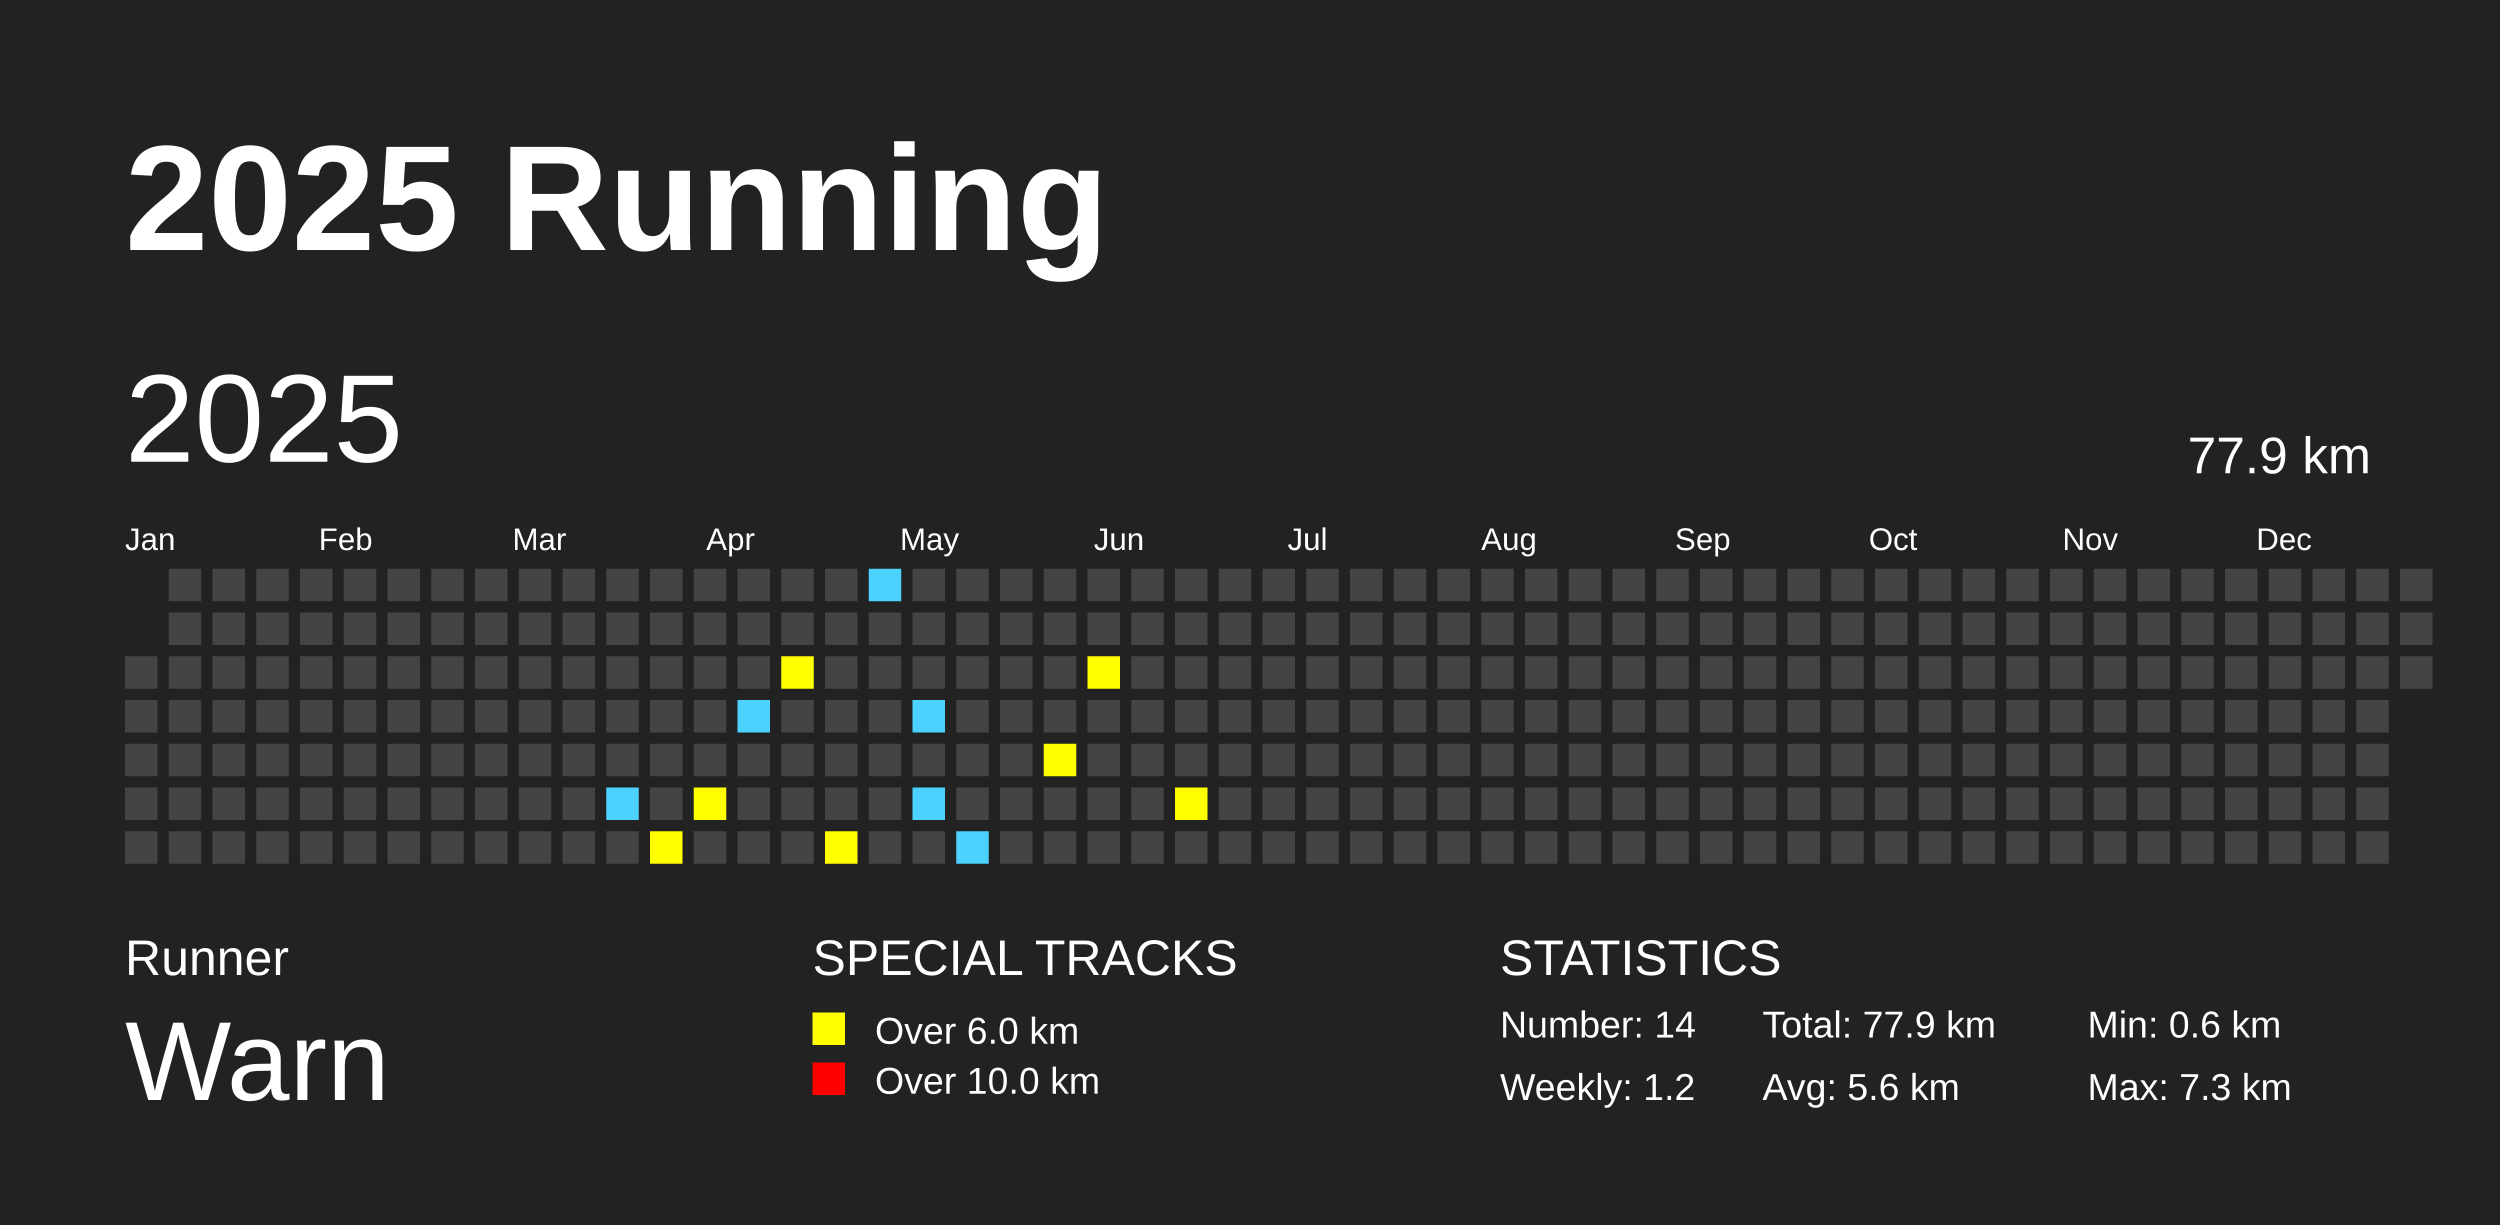
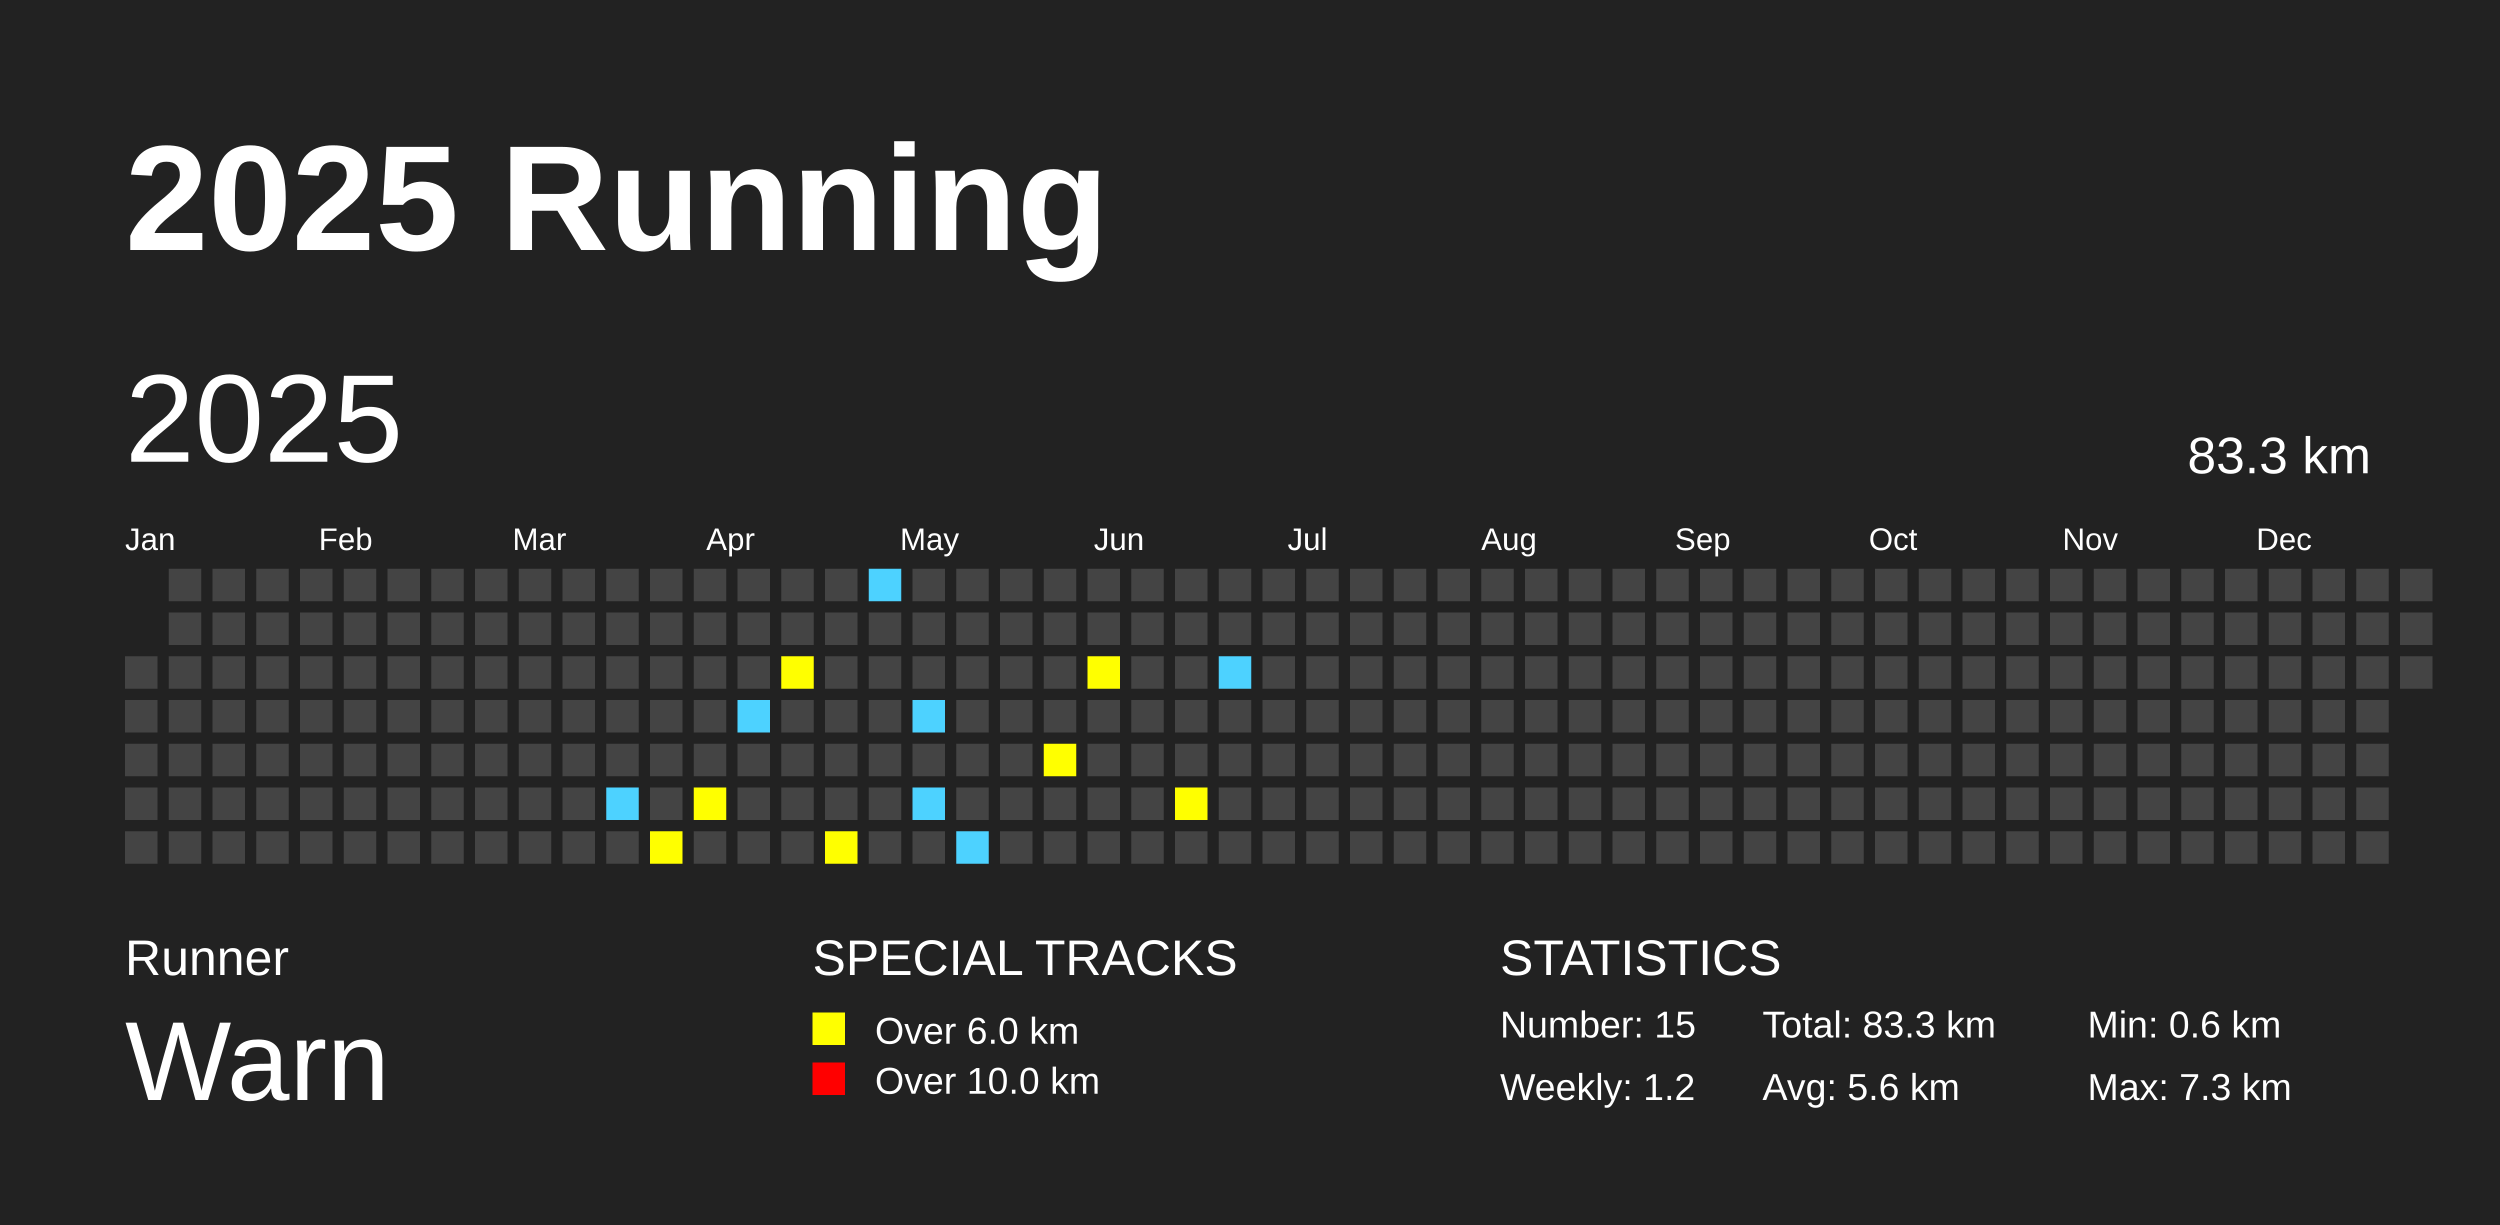
<svg xmlns="http://www.w3.org/2000/svg" baseProfile="full" height="98mm" version="1.1" viewBox="0,0,200,98" width="200mm">
  <defs />
  <rect fill="#222222" height="98" width="200" x="0" y="0" />
  <text fill="#FFFFFF" style="font-size:12px; font-family:Arial; font-weight:bold;" x="10" y="20">2025 Running</text>
  <text fill="#FFFFFF" style="font-size:4px; font-family:Arial" x="10" y="78">Runner</text>
  <text fill="#FFFFFF" style="font-size:9px; font-family:Arial" x="10" y="88">Warn</text>
  <text fill="#FFFFFF" style="font-size:4px; font-family:Arial" x="65" y="78">SPECIAL TRACKS</text>
  <rect fill="yellow" height="2.6" width="2.6" x="65" y="81" />
  <text fill="#FFFFFF" style="font-size:3px; font-family:Arial" x="70" y="83.5">Over 6.0 km</text>
  <rect fill="red" height="2.6" width="2.6" x="65" y="85" />
  <text fill="#FFFFFF" style="font-size:3px; font-family:Arial" x="70" y="87.5">Over 10.0 km</text>
  <text fill="#FFFFFF" style="font-size:4px; font-family:Arial" x="120" y="78">STATISTICS</text>
-   <text fill="#FFFFFF" style="font-size:3px; font-family:Arial" x="120" y="83">Number: 14</text>
+   <text fill="#FFFFFF" style="font-size:3px; font-family:Arial" x="120" y="83">Number: 15</text>
  <text fill="#FFFFFF" style="font-size:3px; font-family:Arial" x="120" y="88">Weekly: 1.2</text>
-   <text fill="#FFFFFF" style="font-size:3px; font-family:Arial" x="141" y="83">Total: 77.9 km</text>
+   <text fill="#FFFFFF" style="font-size:3px; font-family:Arial" x="141" y="83">Total: 83.3 km</text>
  <text fill="#FFFFFF" style="font-size:3px; font-family:Arial" x="141" y="88">Avg: 5.6 km</text>
  <text fill="#FFFFFF" style="font-size:3px; font-family:Arial" x="167" y="83">Min: 0.6 km</text>
  <text fill="#FFFFFF" style="font-size:3px; font-family:Arial" x="167" y="88">Max: 7.3 km</text>
  <text dominant-baseline="hanging" fill="#FFFFFF" style="font-size:10.0px; font-family:Arial;" x="10" y="30">2025</text>
-   <text dominant-baseline="hanging" fill="#FFFFFF" style="font-size:4.125px; font-family:Arial;" x="175" y="35">77.9 km</text>
+   <text dominant-baseline="hanging" fill="#FFFFFF" style="font-size:4.125px; font-family:Arial;" x="175" y="35">83.3 km</text>
  <text fill="#FFFFFF" style="font-size:2.5px; font-family:Arial" x="10.0" y="44">Jan</text>
  <text fill="#FFFFFF" style="font-size:2.5px; font-family:Arial" x="25.5" y="44">Feb</text>
  <text fill="#FFFFFF" style="font-size:2.5px; font-family:Arial" x="41.0" y="44">Mar</text>
  <text fill="#FFFFFF" style="font-size:2.5px; font-family:Arial" x="56.5" y="44">Apr</text>
  <text fill="#FFFFFF" style="font-size:2.5px; font-family:Arial" x="72.0" y="44">May</text>
  <text fill="#FFFFFF" style="font-size:2.5px; font-family:Arial" x="87.5" y="44">Jun</text>
  <text fill="#FFFFFF" style="font-size:2.5px; font-family:Arial" x="103.0" y="44">Jul</text>
  <text fill="#FFFFFF" style="font-size:2.5px; font-family:Arial" x="118.5" y="44">Aug</text>
  <text fill="#FFFFFF" style="font-size:2.5px; font-family:Arial" x="134.0" y="44">Sep</text>
  <text fill="#FFFFFF" style="font-size:2.5px; font-family:Arial" x="149.5" y="44">Oct</text>
  <text fill="#FFFFFF" style="font-size:2.5px; font-family:Arial" x="165.0" y="44">Nov</text>
  <text fill="#FFFFFF" style="font-size:2.5px; font-family:Arial" x="180.5" y="44">Dec</text>
  <rect fill="#444444" height="2.6" width="2.6" x="10.0" y="52.5" />
  <rect fill="#444444" height="2.6" width="2.6" x="10.0" y="56.0" />
  <rect fill="#444444" height="2.6" width="2.6" x="10.0" y="59.5" />
  <rect fill="#444444" height="2.6" width="2.6" x="10.0" y="63.0" />
  <rect fill="#444444" height="2.6" width="2.6" x="10.0" y="66.5" />
  <rect fill="#444444" height="2.6" width="2.6" x="13.5" y="45.5" />
  <rect fill="#444444" height="2.6" width="2.6" x="13.5" y="49.0" />
  <rect fill="#444444" height="2.6" width="2.6" x="13.5" y="52.5" />
  <rect fill="#444444" height="2.6" width="2.6" x="13.5" y="56.0" />
  <rect fill="#444444" height="2.6" width="2.6" x="13.5" y="59.5" />
  <rect fill="#444444" height="2.6" width="2.6" x="13.5" y="63.0" />
  <rect fill="#444444" height="2.6" width="2.6" x="13.5" y="66.5" />
  <rect fill="#444444" height="2.6" width="2.6" x="17.0" y="45.5" />
  <rect fill="#444444" height="2.6" width="2.6" x="17.0" y="49.0" />
  <rect fill="#444444" height="2.6" width="2.6" x="17.0" y="52.5" />
  <rect fill="#444444" height="2.6" width="2.6" x="17.0" y="56.0" />
  <rect fill="#444444" height="2.6" width="2.6" x="17.0" y="59.5" />
  <rect fill="#444444" height="2.6" width="2.6" x="17.0" y="63.0" />
  <rect fill="#444444" height="2.6" width="2.6" x="17.0" y="66.5" />
  <rect fill="#444444" height="2.6" width="2.6" x="20.5" y="45.5" />
  <rect fill="#444444" height="2.6" width="2.6" x="20.5" y="49.0" />
  <rect fill="#444444" height="2.6" width="2.6" x="20.5" y="52.5" />
  <rect fill="#444444" height="2.6" width="2.6" x="20.5" y="56.0" />
  <rect fill="#444444" height="2.6" width="2.6" x="20.5" y="59.5" />
  <rect fill="#444444" height="2.6" width="2.6" x="20.5" y="63.0" />
  <rect fill="#444444" height="2.6" width="2.6" x="20.5" y="66.5" />
  <rect fill="#444444" height="2.6" width="2.6" x="24.0" y="45.5" />
  <rect fill="#444444" height="2.6" width="2.6" x="24.0" y="49.0" />
  <rect fill="#444444" height="2.6" width="2.6" x="24.0" y="52.5" />
  <rect fill="#444444" height="2.6" width="2.6" x="24.0" y="56.0" />
  <rect fill="#444444" height="2.6" width="2.6" x="24.0" y="59.5" />
  <rect fill="#444444" height="2.6" width="2.6" x="24.0" y="63.0" />
  <rect fill="#444444" height="2.6" width="2.6" x="24.0" y="66.5" />
  <rect fill="#444444" height="2.6" width="2.6" x="27.5" y="45.5" />
  <rect fill="#444444" height="2.6" width="2.6" x="27.5" y="49.0" />
  <rect fill="#444444" height="2.6" width="2.6" x="27.5" y="52.5" />
  <rect fill="#444444" height="2.6" width="2.6" x="27.5" y="56.0" />
  <rect fill="#444444" height="2.6" width="2.6" x="27.5" y="59.5" />
  <rect fill="#444444" height="2.6" width="2.6" x="27.5" y="63.0" />
  <rect fill="#444444" height="2.6" width="2.6" x="27.5" y="66.5" />
  <rect fill="#444444" height="2.6" width="2.6" x="31.0" y="45.5" />
  <rect fill="#444444" height="2.6" width="2.6" x="31.0" y="49.0" />
  <rect fill="#444444" height="2.6" width="2.6" x="31.0" y="52.5" />
  <rect fill="#444444" height="2.6" width="2.6" x="31.0" y="56.0" />
  <rect fill="#444444" height="2.6" width="2.6" x="31.0" y="59.5" />
  <rect fill="#444444" height="2.6" width="2.6" x="31.0" y="63.0" />
  <rect fill="#444444" height="2.6" width="2.6" x="31.0" y="66.5" />
  <rect fill="#444444" height="2.6" width="2.6" x="34.5" y="45.5" />
  <rect fill="#444444" height="2.6" width="2.6" x="34.5" y="49.0" />
  <rect fill="#444444" height="2.6" width="2.6" x="34.5" y="52.5" />
  <rect fill="#444444" height="2.6" width="2.6" x="34.5" y="56.0" />
  <rect fill="#444444" height="2.6" width="2.6" x="34.5" y="59.5" />
  <rect fill="#444444" height="2.6" width="2.6" x="34.5" y="63.0" />
  <rect fill="#444444" height="2.6" width="2.6" x="34.5" y="66.5" />
  <rect fill="#444444" height="2.6" width="2.6" x="38.0" y="45.5" />
  <rect fill="#444444" height="2.6" width="2.6" x="38.0" y="49.0" />
  <rect fill="#444444" height="2.6" width="2.6" x="38.0" y="52.5" />
  <rect fill="#444444" height="2.6" width="2.6" x="38.0" y="56.0" />
  <rect fill="#444444" height="2.6" width="2.6" x="38.0" y="59.5" />
  <rect fill="#444444" height="2.6" width="2.6" x="38.0" y="63.0" />
  <rect fill="#444444" height="2.6" width="2.6" x="38.0" y="66.5" />
  <rect fill="#444444" height="2.6" width="2.6" x="41.5" y="45.5" />
  <rect fill="#444444" height="2.6" width="2.6" x="41.5" y="49.0" />
  <rect fill="#444444" height="2.6" width="2.6" x="41.5" y="52.5" />
  <rect fill="#444444" height="2.6" width="2.6" x="41.5" y="56.0" />
  <rect fill="#444444" height="2.6" width="2.6" x="41.5" y="59.5" />
  <rect fill="#444444" height="2.6" width="2.6" x="41.5" y="63.0" />
  <rect fill="#444444" height="2.6" width="2.6" x="41.5" y="66.5" />
  <rect fill="#444444" height="2.6" width="2.6" x="45.0" y="45.5" />
  <rect fill="#444444" height="2.6" width="2.6" x="45.0" y="49.0" />
  <rect fill="#444444" height="2.6" width="2.6" x="45.0" y="52.5" />
  <rect fill="#444444" height="2.6" width="2.6" x="45.0" y="56.0" />
  <rect fill="#444444" height="2.6" width="2.6" x="45.0" y="59.5" />
  <rect fill="#444444" height="2.6" width="2.6" x="45.0" y="63.0" />
  <rect fill="#444444" height="2.6" width="2.6" x="45.0" y="66.5" />
  <rect fill="#444444" height="2.6" width="2.6" x="48.5" y="45.5" />
  <rect fill="#444444" height="2.6" width="2.6" x="48.5" y="49.0" />
  <rect fill="#444444" height="2.6" width="2.6" x="48.5" y="52.5" />
  <rect fill="#444444" height="2.6" width="2.6" x="48.5" y="56.0" />
  <rect fill="#444444" height="2.6" width="2.6" x="48.5" y="59.5" />
  <rect fill="#4DD2FF" height="2.6" width="2.6" x="48.5" y="63.0" />
  <rect fill="#444444" height="2.6" width="2.6" x="48.5" y="66.5" />
  <rect fill="#444444" height="2.6" width="2.6" x="52.0" y="45.5" />
  <rect fill="#444444" height="2.6" width="2.6" x="52.0" y="49.0" />
  <rect fill="#444444" height="2.6" width="2.6" x="52.0" y="52.5" />
  <rect fill="#444444" height="2.6" width="2.6" x="52.0" y="56.0" />
  <rect fill="#444444" height="2.6" width="2.6" x="52.0" y="59.5" />
  <rect fill="#444444" height="2.6" width="2.6" x="52.0" y="63.0" />
  <rect fill="yellow" height="2.6" width="2.6" x="52.0" y="66.5" />
  <rect fill="#444444" height="2.6" width="2.6" x="55.5" y="45.5" />
  <rect fill="#444444" height="2.6" width="2.6" x="55.5" y="49.0" />
  <rect fill="#444444" height="2.6" width="2.6" x="55.5" y="52.5" />
  <rect fill="#444444" height="2.6" width="2.6" x="55.5" y="56.0" />
  <rect fill="#444444" height="2.6" width="2.6" x="55.5" y="59.5" />
  <rect fill="yellow" height="2.6" width="2.6" x="55.5" y="63.0" />
  <rect fill="#444444" height="2.6" width="2.6" x="55.5" y="66.5" />
  <rect fill="#444444" height="2.6" width="2.6" x="59.0" y="45.5" />
  <rect fill="#444444" height="2.6" width="2.6" x="59.0" y="49.0" />
  <rect fill="#444444" height="2.6" width="2.6" x="59.0" y="52.5" />
  <rect fill="#4DD2FF" height="2.6" width="2.6" x="59.0" y="56.0" />
  <rect fill="#444444" height="2.6" width="2.6" x="59.0" y="59.5" />
  <rect fill="#444444" height="2.6" width="2.6" x="59.0" y="63.0" />
  <rect fill="#444444" height="2.6" width="2.6" x="59.0" y="66.5" />
  <rect fill="#444444" height="2.6" width="2.6" x="62.5" y="45.5" />
  <rect fill="#444444" height="2.6" width="2.6" x="62.5" y="49.0" />
  <rect fill="yellow" height="2.6" width="2.6" x="62.5" y="52.5" />
  <rect fill="#444444" height="2.6" width="2.6" x="62.5" y="56.0" />
  <rect fill="#444444" height="2.6" width="2.6" x="62.5" y="59.5" />
  <rect fill="#444444" height="2.6" width="2.6" x="62.5" y="63.0" />
  <rect fill="#444444" height="2.6" width="2.6" x="62.5" y="66.5" />
  <rect fill="#444444" height="2.6" width="2.6" x="66.0" y="45.5" />
  <rect fill="#444444" height="2.6" width="2.6" x="66.0" y="49.0" />
  <rect fill="#444444" height="2.6" width="2.6" x="66.0" y="52.5" />
  <rect fill="#444444" height="2.6" width="2.6" x="66.0" y="56.0" />
  <rect fill="#444444" height="2.6" width="2.6" x="66.0" y="59.5" />
  <rect fill="#444444" height="2.6" width="2.6" x="66.0" y="63.0" />
  <rect fill="yellow" height="2.6" width="2.6" x="66.0" y="66.5" />
  <rect fill="#4DD2FF" height="2.6" width="2.6" x="69.5" y="45.5" />
  <rect fill="#444444" height="2.6" width="2.6" x="69.5" y="49.0" />
  <rect fill="#444444" height="2.6" width="2.6" x="69.5" y="52.5" />
  <rect fill="#444444" height="2.6" width="2.6" x="69.5" y="56.0" />
  <rect fill="#444444" height="2.6" width="2.6" x="69.5" y="59.5" />
  <rect fill="#444444" height="2.6" width="2.6" x="69.5" y="63.0" />
  <rect fill="#444444" height="2.6" width="2.6" x="69.5" y="66.5" />
  <rect fill="#444444" height="2.6" width="2.6" x="73.0" y="45.5" />
  <rect fill="#444444" height="2.6" width="2.6" x="73.0" y="49.0" />
  <rect fill="#444444" height="2.6" width="2.6" x="73.0" y="52.5" />
  <rect fill="#4DD2FF" height="2.6" width="2.6" x="73.0" y="56.0" />
  <rect fill="#444444" height="2.6" width="2.6" x="73.0" y="59.5" />
  <rect fill="#4DD2FF" height="2.6" width="2.6" x="73.0" y="63.0" />
  <rect fill="#444444" height="2.6" width="2.6" x="73.0" y="66.5" />
  <rect fill="#444444" height="2.6" width="2.6" x="76.5" y="45.5" />
  <rect fill="#444444" height="2.6" width="2.6" x="76.5" y="49.0" />
  <rect fill="#444444" height="2.6" width="2.6" x="76.5" y="52.5" />
  <rect fill="#444444" height="2.6" width="2.6" x="76.5" y="56.0" />
  <rect fill="#444444" height="2.6" width="2.6" x="76.5" y="59.5" />
  <rect fill="#444444" height="2.6" width="2.6" x="76.5" y="63.0" />
  <rect fill="#4DD2FF" height="2.6" width="2.6" x="76.5" y="66.5" />
  <rect fill="#444444" height="2.6" width="2.6" x="80.0" y="45.5" />
  <rect fill="#444444" height="2.6" width="2.6" x="80.0" y="49.0" />
  <rect fill="#444444" height="2.6" width="2.6" x="80.0" y="52.5" />
  <rect fill="#444444" height="2.6" width="2.6" x="80.0" y="56.0" />
  <rect fill="#444444" height="2.6" width="2.6" x="80.0" y="59.5" />
  <rect fill="#444444" height="2.6" width="2.6" x="80.0" y="63.0" />
  <rect fill="#444444" height="2.6" width="2.6" x="80.0" y="66.5" />
  <rect fill="#444444" height="2.6" width="2.6" x="83.5" y="45.5" />
  <rect fill="#444444" height="2.6" width="2.6" x="83.5" y="49.0" />
  <rect fill="#444444" height="2.6" width="2.6" x="83.5" y="52.5" />
  <rect fill="#444444" height="2.6" width="2.6" x="83.5" y="56.0" />
  <rect fill="yellow" height="2.6" width="2.6" x="83.5" y="59.5" />
  <rect fill="#444444" height="2.6" width="2.6" x="83.5" y="63.0" />
  <rect fill="#444444" height="2.6" width="2.6" x="83.5" y="66.5" />
  <rect fill="#444444" height="2.6" width="2.6" x="87.0" y="45.5" />
  <rect fill="#444444" height="2.6" width="2.6" x="87.0" y="49.0" />
  <rect fill="yellow" height="2.6" width="2.6" x="87.0" y="52.5" />
  <rect fill="#444444" height="2.6" width="2.6" x="87.0" y="56.0" />
  <rect fill="#444444" height="2.6" width="2.6" x="87.0" y="59.5" />
  <rect fill="#444444" height="2.6" width="2.6" x="87.0" y="63.0" />
  <rect fill="#444444" height="2.6" width="2.6" x="87.0" y="66.5" />
  <rect fill="#444444" height="2.6" width="2.6" x="90.5" y="45.5" />
  <rect fill="#444444" height="2.6" width="2.6" x="90.5" y="49.0" />
  <rect fill="#444444" height="2.6" width="2.6" x="90.5" y="52.5" />
  <rect fill="#444444" height="2.6" width="2.6" x="90.5" y="56.0" />
  <rect fill="#444444" height="2.6" width="2.6" x="90.5" y="59.5" />
  <rect fill="#444444" height="2.6" width="2.6" x="90.5" y="63.0" />
  <rect fill="#444444" height="2.6" width="2.6" x="90.5" y="66.5" />
  <rect fill="#444444" height="2.6" width="2.6" x="94.0" y="45.5" />
  <rect fill="#444444" height="2.6" width="2.6" x="94.0" y="49.0" />
  <rect fill="#444444" height="2.6" width="2.6" x="94.0" y="52.5" />
  <rect fill="#444444" height="2.6" width="2.6" x="94.0" y="56.0" />
  <rect fill="#444444" height="2.6" width="2.6" x="94.0" y="59.5" />
  <rect fill="yellow" height="2.6" width="2.6" x="94.0" y="63.0" />
  <rect fill="#444444" height="2.6" width="2.6" x="94.0" y="66.5" />
  <rect fill="#444444" height="2.6" width="2.6" x="97.5" y="45.5" />
  <rect fill="#444444" height="2.6" width="2.6" x="97.5" y="49.0" />
-   <rect fill="#444444" height="2.6" width="2.6" x="97.5" y="52.5" />
+   <rect fill="#4DD2FF" height="2.6" width="2.6" x="97.5" y="52.5" />
  <rect fill="#444444" height="2.6" width="2.6" x="97.5" y="56.0" />
  <rect fill="#444444" height="2.6" width="2.6" x="97.5" y="59.5" />
  <rect fill="#444444" height="2.6" width="2.6" x="97.5" y="63.0" />
  <rect fill="#444444" height="2.6" width="2.6" x="97.5" y="66.5" />
  <rect fill="#444444" height="2.6" width="2.6" x="101.0" y="45.5" />
  <rect fill="#444444" height="2.6" width="2.6" x="101.0" y="49.0" />
  <rect fill="#444444" height="2.6" width="2.6" x="101.0" y="52.5" />
  <rect fill="#444444" height="2.6" width="2.6" x="101.0" y="56.0" />
  <rect fill="#444444" height="2.6" width="2.6" x="101.0" y="59.5" />
  <rect fill="#444444" height="2.6" width="2.6" x="101.0" y="63.0" />
  <rect fill="#444444" height="2.6" width="2.6" x="101.0" y="66.5" />
  <rect fill="#444444" height="2.6" width="2.6" x="104.5" y="45.5" />
  <rect fill="#444444" height="2.6" width="2.6" x="104.5" y="49.0" />
  <rect fill="#444444" height="2.6" width="2.6" x="104.5" y="52.5" />
  <rect fill="#444444" height="2.6" width="2.6" x="104.5" y="56.0" />
  <rect fill="#444444" height="2.6" width="2.6" x="104.5" y="59.5" />
  <rect fill="#444444" height="2.6" width="2.6" x="104.5" y="63.0" />
  <rect fill="#444444" height="2.6" width="2.6" x="104.5" y="66.5" />
  <rect fill="#444444" height="2.6" width="2.6" x="108.0" y="45.5" />
  <rect fill="#444444" height="2.6" width="2.6" x="108.0" y="49.0" />
  <rect fill="#444444" height="2.6" width="2.6" x="108.0" y="52.5" />
  <rect fill="#444444" height="2.6" width="2.6" x="108.0" y="56.0" />
  <rect fill="#444444" height="2.6" width="2.6" x="108.0" y="59.5" />
  <rect fill="#444444" height="2.6" width="2.6" x="108.0" y="63.0" />
  <rect fill="#444444" height="2.6" width="2.6" x="108.0" y="66.5" />
  <rect fill="#444444" height="2.6" width="2.6" x="111.5" y="45.5" />
  <rect fill="#444444" height="2.6" width="2.6" x="111.5" y="49.0" />
  <rect fill="#444444" height="2.6" width="2.6" x="111.5" y="52.5" />
  <rect fill="#444444" height="2.6" width="2.6" x="111.5" y="56.0" />
  <rect fill="#444444" height="2.6" width="2.6" x="111.5" y="59.5" />
  <rect fill="#444444" height="2.6" width="2.6" x="111.5" y="63.0" />
  <rect fill="#444444" height="2.6" width="2.6" x="111.5" y="66.5" />
  <rect fill="#444444" height="2.6" width="2.6" x="115.0" y="45.5" />
  <rect fill="#444444" height="2.6" width="2.6" x="115.0" y="49.0" />
  <rect fill="#444444" height="2.6" width="2.6" x="115.0" y="52.5" />
  <rect fill="#444444" height="2.6" width="2.6" x="115.0" y="56.0" />
  <rect fill="#444444" height="2.6" width="2.6" x="115.0" y="59.5" />
  <rect fill="#444444" height="2.6" width="2.6" x="115.0" y="63.0" />
  <rect fill="#444444" height="2.6" width="2.6" x="115.0" y="66.5" />
  <rect fill="#444444" height="2.6" width="2.6" x="118.5" y="45.5" />
  <rect fill="#444444" height="2.6" width="2.6" x="118.5" y="49.0" />
  <rect fill="#444444" height="2.6" width="2.6" x="118.5" y="52.5" />
  <rect fill="#444444" height="2.6" width="2.6" x="118.5" y="56.0" />
  <rect fill="#444444" height="2.6" width="2.6" x="118.5" y="59.5" />
  <rect fill="#444444" height="2.6" width="2.6" x="118.5" y="63.0" />
  <rect fill="#444444" height="2.6" width="2.6" x="118.5" y="66.5" />
  <rect fill="#444444" height="2.6" width="2.6" x="122.0" y="45.5" />
  <rect fill="#444444" height="2.6" width="2.6" x="122.0" y="49.0" />
  <rect fill="#444444" height="2.6" width="2.6" x="122.0" y="52.5" />
  <rect fill="#444444" height="2.6" width="2.6" x="122.0" y="56.0" />
  <rect fill="#444444" height="2.6" width="2.6" x="122.0" y="59.5" />
  <rect fill="#444444" height="2.6" width="2.6" x="122.0" y="63.0" />
  <rect fill="#444444" height="2.6" width="2.6" x="122.0" y="66.5" />
  <rect fill="#444444" height="2.6" width="2.6" x="125.5" y="45.5" />
  <rect fill="#444444" height="2.6" width="2.6" x="125.5" y="49.0" />
  <rect fill="#444444" height="2.6" width="2.6" x="125.5" y="52.5" />
  <rect fill="#444444" height="2.6" width="2.6" x="125.5" y="56.0" />
  <rect fill="#444444" height="2.6" width="2.6" x="125.5" y="59.5" />
  <rect fill="#444444" height="2.6" width="2.6" x="125.5" y="63.0" />
  <rect fill="#444444" height="2.6" width="2.6" x="125.5" y="66.5" />
  <rect fill="#444444" height="2.6" width="2.6" x="129.0" y="45.5" />
  <rect fill="#444444" height="2.6" width="2.6" x="129.0" y="49.0" />
  <rect fill="#444444" height="2.6" width="2.6" x="129.0" y="52.5" />
  <rect fill="#444444" height="2.6" width="2.6" x="129.0" y="56.0" />
  <rect fill="#444444" height="2.6" width="2.6" x="129.0" y="59.5" />
  <rect fill="#444444" height="2.6" width="2.6" x="129.0" y="63.0" />
  <rect fill="#444444" height="2.6" width="2.6" x="129.0" y="66.5" />
  <rect fill="#444444" height="2.6" width="2.6" x="132.5" y="45.5" />
  <rect fill="#444444" height="2.6" width="2.6" x="132.5" y="49.0" />
  <rect fill="#444444" height="2.6" width="2.6" x="132.5" y="52.5" />
  <rect fill="#444444" height="2.6" width="2.6" x="132.5" y="56.0" />
  <rect fill="#444444" height="2.6" width="2.6" x="132.5" y="59.5" />
  <rect fill="#444444" height="2.6" width="2.6" x="132.5" y="63.0" />
  <rect fill="#444444" height="2.6" width="2.6" x="132.5" y="66.5" />
  <rect fill="#444444" height="2.6" width="2.6" x="136.0" y="45.5" />
  <rect fill="#444444" height="2.6" width="2.6" x="136.0" y="49.0" />
  <rect fill="#444444" height="2.6" width="2.6" x="136.0" y="52.5" />
  <rect fill="#444444" height="2.6" width="2.6" x="136.0" y="56.0" />
  <rect fill="#444444" height="2.6" width="2.6" x="136.0" y="59.5" />
  <rect fill="#444444" height="2.6" width="2.6" x="136.0" y="63.0" />
  <rect fill="#444444" height="2.6" width="2.6" x="136.0" y="66.5" />
  <rect fill="#444444" height="2.6" width="2.6" x="139.5" y="45.5" />
  <rect fill="#444444" height="2.6" width="2.6" x="139.5" y="49.0" />
  <rect fill="#444444" height="2.6" width="2.6" x="139.5" y="52.5" />
  <rect fill="#444444" height="2.6" width="2.6" x="139.5" y="56.0" />
  <rect fill="#444444" height="2.6" width="2.6" x="139.5" y="59.5" />
  <rect fill="#444444" height="2.6" width="2.6" x="139.5" y="63.0" />
  <rect fill="#444444" height="2.6" width="2.6" x="139.5" y="66.5" />
  <rect fill="#444444" height="2.6" width="2.6" x="143.0" y="45.5" />
  <rect fill="#444444" height="2.6" width="2.6" x="143.0" y="49.0" />
  <rect fill="#444444" height="2.6" width="2.6" x="143.0" y="52.5" />
  <rect fill="#444444" height="2.6" width="2.6" x="143.0" y="56.0" />
  <rect fill="#444444" height="2.6" width="2.6" x="143.0" y="59.5" />
  <rect fill="#444444" height="2.6" width="2.6" x="143.0" y="63.0" />
  <rect fill="#444444" height="2.6" width="2.6" x="143.0" y="66.5" />
  <rect fill="#444444" height="2.6" width="2.6" x="146.5" y="45.5" />
  <rect fill="#444444" height="2.6" width="2.6" x="146.5" y="49.0" />
  <rect fill="#444444" height="2.6" width="2.6" x="146.5" y="52.5" />
  <rect fill="#444444" height="2.6" width="2.6" x="146.5" y="56.0" />
  <rect fill="#444444" height="2.6" width="2.6" x="146.5" y="59.5" />
  <rect fill="#444444" height="2.6" width="2.6" x="146.5" y="63.0" />
  <rect fill="#444444" height="2.6" width="2.6" x="146.5" y="66.5" />
  <rect fill="#444444" height="2.6" width="2.6" x="150.0" y="45.5" />
  <rect fill="#444444" height="2.6" width="2.6" x="150.0" y="49.0" />
  <rect fill="#444444" height="2.6" width="2.6" x="150.0" y="52.5" />
  <rect fill="#444444" height="2.6" width="2.6" x="150.0" y="56.0" />
  <rect fill="#444444" height="2.6" width="2.6" x="150.0" y="59.5" />
  <rect fill="#444444" height="2.6" width="2.6" x="150.0" y="63.0" />
  <rect fill="#444444" height="2.6" width="2.6" x="150.0" y="66.5" />
  <rect fill="#444444" height="2.6" width="2.6" x="153.5" y="45.5" />
  <rect fill="#444444" height="2.6" width="2.6" x="153.5" y="49.0" />
  <rect fill="#444444" height="2.6" width="2.6" x="153.5" y="52.5" />
  <rect fill="#444444" height="2.6" width="2.6" x="153.5" y="56.0" />
  <rect fill="#444444" height="2.6" width="2.6" x="153.5" y="59.5" />
  <rect fill="#444444" height="2.6" width="2.6" x="153.5" y="63.0" />
  <rect fill="#444444" height="2.6" width="2.6" x="153.5" y="66.5" />
  <rect fill="#444444" height="2.6" width="2.6" x="157.0" y="45.5" />
  <rect fill="#444444" height="2.6" width="2.6" x="157.0" y="49.0" />
  <rect fill="#444444" height="2.6" width="2.6" x="157.0" y="52.5" />
  <rect fill="#444444" height="2.6" width="2.6" x="157.0" y="56.0" />
  <rect fill="#444444" height="2.6" width="2.6" x="157.0" y="59.5" />
  <rect fill="#444444" height="2.6" width="2.6" x="157.0" y="63.0" />
  <rect fill="#444444" height="2.6" width="2.6" x="157.0" y="66.5" />
  <rect fill="#444444" height="2.6" width="2.6" x="160.5" y="45.5" />
  <rect fill="#444444" height="2.6" width="2.6" x="160.5" y="49.0" />
  <rect fill="#444444" height="2.6" width="2.6" x="160.5" y="52.5" />
  <rect fill="#444444" height="2.6" width="2.6" x="160.5" y="56.0" />
  <rect fill="#444444" height="2.6" width="2.6" x="160.5" y="59.5" />
  <rect fill="#444444" height="2.6" width="2.6" x="160.5" y="63.0" />
  <rect fill="#444444" height="2.6" width="2.6" x="160.5" y="66.5" />
  <rect fill="#444444" height="2.6" width="2.6" x="164.0" y="45.5" />
  <rect fill="#444444" height="2.6" width="2.6" x="164.0" y="49.0" />
  <rect fill="#444444" height="2.6" width="2.6" x="164.0" y="52.5" />
  <rect fill="#444444" height="2.6" width="2.6" x="164.0" y="56.0" />
  <rect fill="#444444" height="2.6" width="2.6" x="164.0" y="59.5" />
  <rect fill="#444444" height="2.6" width="2.6" x="164.0" y="63.0" />
  <rect fill="#444444" height="2.6" width="2.6" x="164.0" y="66.5" />
  <rect fill="#444444" height="2.6" width="2.6" x="167.5" y="45.5" />
  <rect fill="#444444" height="2.6" width="2.6" x="167.5" y="49.0" />
  <rect fill="#444444" height="2.6" width="2.6" x="167.5" y="52.5" />
  <rect fill="#444444" height="2.6" width="2.6" x="167.5" y="56.0" />
  <rect fill="#444444" height="2.6" width="2.6" x="167.5" y="59.5" />
  <rect fill="#444444" height="2.6" width="2.6" x="167.5" y="63.0" />
  <rect fill="#444444" height="2.6" width="2.6" x="167.5" y="66.5" />
  <rect fill="#444444" height="2.6" width="2.6" x="171.0" y="45.5" />
  <rect fill="#444444" height="2.6" width="2.6" x="171.0" y="49.0" />
  <rect fill="#444444" height="2.6" width="2.6" x="171.0" y="52.5" />
  <rect fill="#444444" height="2.6" width="2.6" x="171.0" y="56.0" />
  <rect fill="#444444" height="2.6" width="2.6" x="171.0" y="59.5" />
  <rect fill="#444444" height="2.6" width="2.6" x="171.0" y="63.0" />
  <rect fill="#444444" height="2.6" width="2.6" x="171.0" y="66.5" />
  <rect fill="#444444" height="2.6" width="2.6" x="174.5" y="45.5" />
  <rect fill="#444444" height="2.6" width="2.6" x="174.5" y="49.0" />
  <rect fill="#444444" height="2.6" width="2.6" x="174.5" y="52.5" />
  <rect fill="#444444" height="2.6" width="2.6" x="174.5" y="56.0" />
  <rect fill="#444444" height="2.6" width="2.6" x="174.5" y="59.5" />
  <rect fill="#444444" height="2.6" width="2.6" x="174.5" y="63.0" />
  <rect fill="#444444" height="2.6" width="2.6" x="174.5" y="66.5" />
  <rect fill="#444444" height="2.6" width="2.6" x="178.0" y="45.5" />
  <rect fill="#444444" height="2.6" width="2.6" x="178.0" y="49.0" />
  <rect fill="#444444" height="2.6" width="2.6" x="178.0" y="52.5" />
  <rect fill="#444444" height="2.6" width="2.6" x="178.0" y="56.0" />
  <rect fill="#444444" height="2.6" width="2.6" x="178.0" y="59.5" />
  <rect fill="#444444" height="2.6" width="2.6" x="178.0" y="63.0" />
  <rect fill="#444444" height="2.6" width="2.6" x="178.0" y="66.5" />
  <rect fill="#444444" height="2.6" width="2.6" x="181.5" y="45.5" />
  <rect fill="#444444" height="2.6" width="2.6" x="181.5" y="49.0" />
  <rect fill="#444444" height="2.6" width="2.6" x="181.5" y="52.5" />
  <rect fill="#444444" height="2.6" width="2.6" x="181.5" y="56.0" />
  <rect fill="#444444" height="2.6" width="2.6" x="181.5" y="59.5" />
  <rect fill="#444444" height="2.6" width="2.6" x="181.5" y="63.0" />
  <rect fill="#444444" height="2.6" width="2.6" x="181.5" y="66.5" />
  <rect fill="#444444" height="2.6" width="2.6" x="185.0" y="45.5" />
  <rect fill="#444444" height="2.6" width="2.6" x="185.0" y="49.0" />
  <rect fill="#444444" height="2.6" width="2.6" x="185.0" y="52.5" />
  <rect fill="#444444" height="2.6" width="2.6" x="185.0" y="56.0" />
  <rect fill="#444444" height="2.6" width="2.6" x="185.0" y="59.5" />
  <rect fill="#444444" height="2.6" width="2.6" x="185.0" y="63.0" />
  <rect fill="#444444" height="2.6" width="2.6" x="185.0" y="66.5" />
  <rect fill="#444444" height="2.6" width="2.6" x="188.5" y="45.5" />
  <rect fill="#444444" height="2.6" width="2.6" x="188.5" y="49.0" />
  <rect fill="#444444" height="2.6" width="2.6" x="188.5" y="52.5" />
  <rect fill="#444444" height="2.6" width="2.6" x="188.5" y="56.0" />
  <rect fill="#444444" height="2.6" width="2.6" x="188.5" y="59.5" />
  <rect fill="#444444" height="2.6" width="2.6" x="188.5" y="63.0" />
  <rect fill="#444444" height="2.6" width="2.6" x="188.5" y="66.5" />
  <rect fill="#444444" height="2.6" width="2.6" x="192.0" y="45.5" />
  <rect fill="#444444" height="2.6" width="2.6" x="192.0" y="49.0" />
  <rect fill="#444444" height="2.6" width="2.6" x="192.0" y="52.5" />
</svg>
